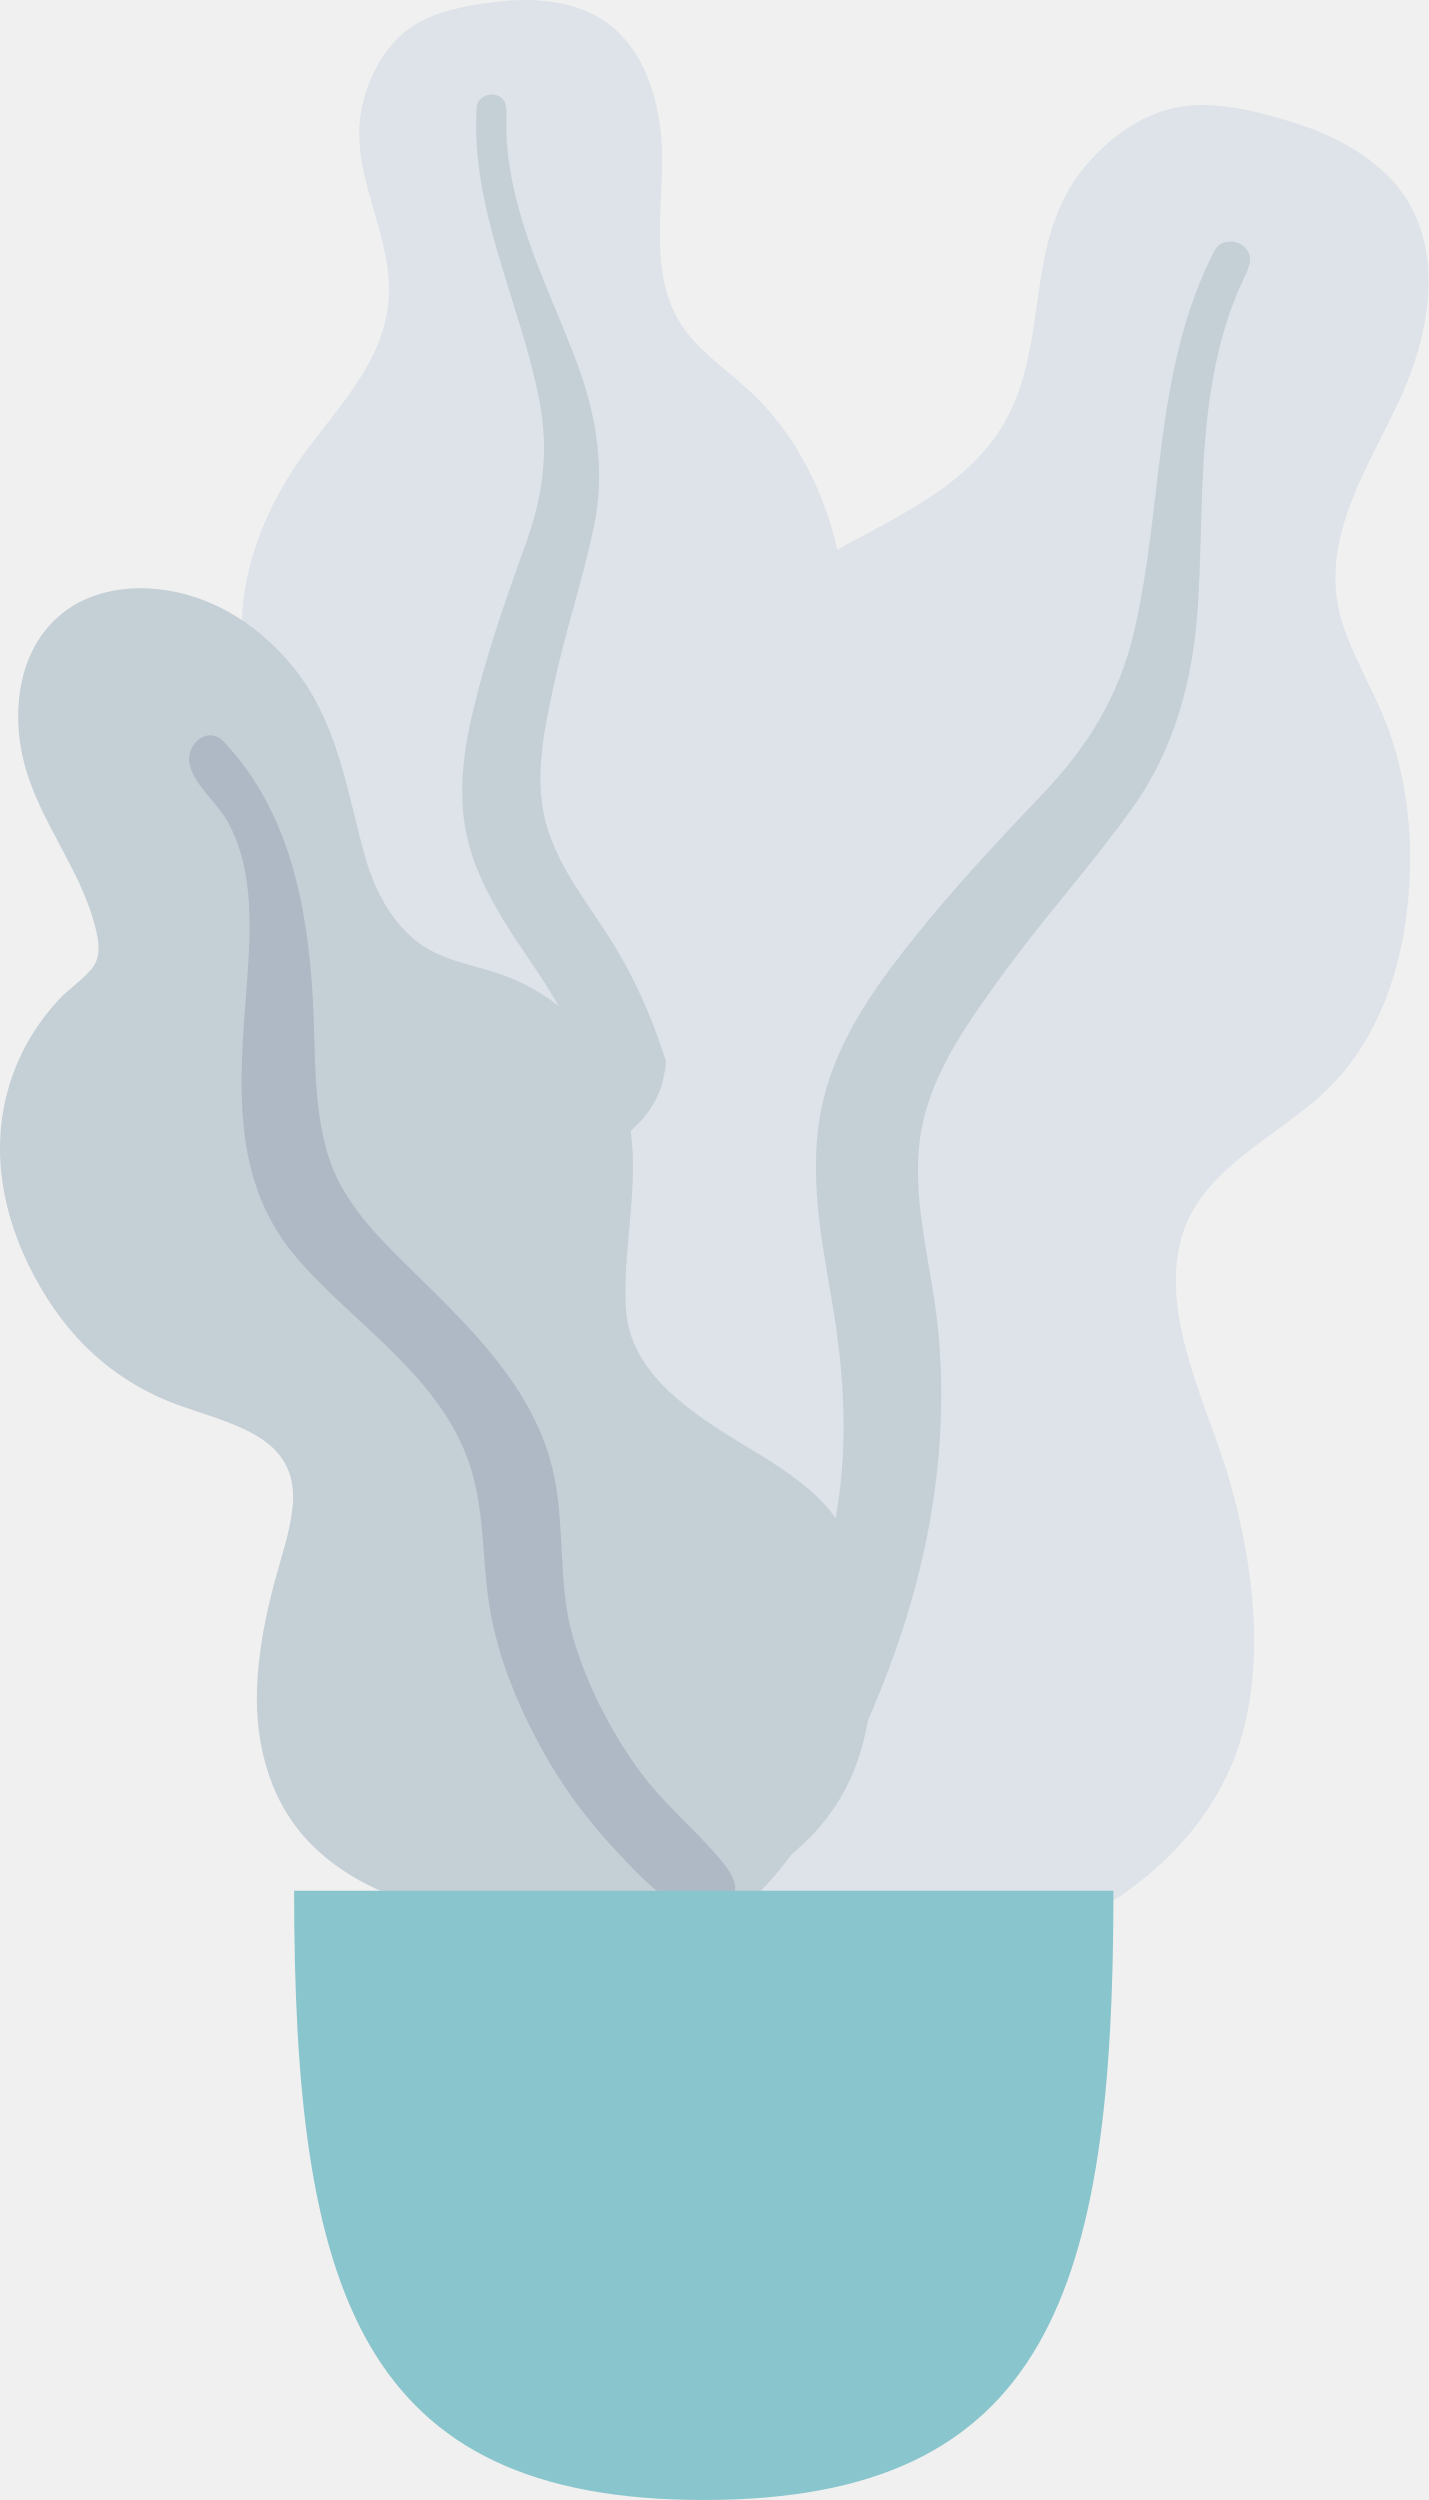
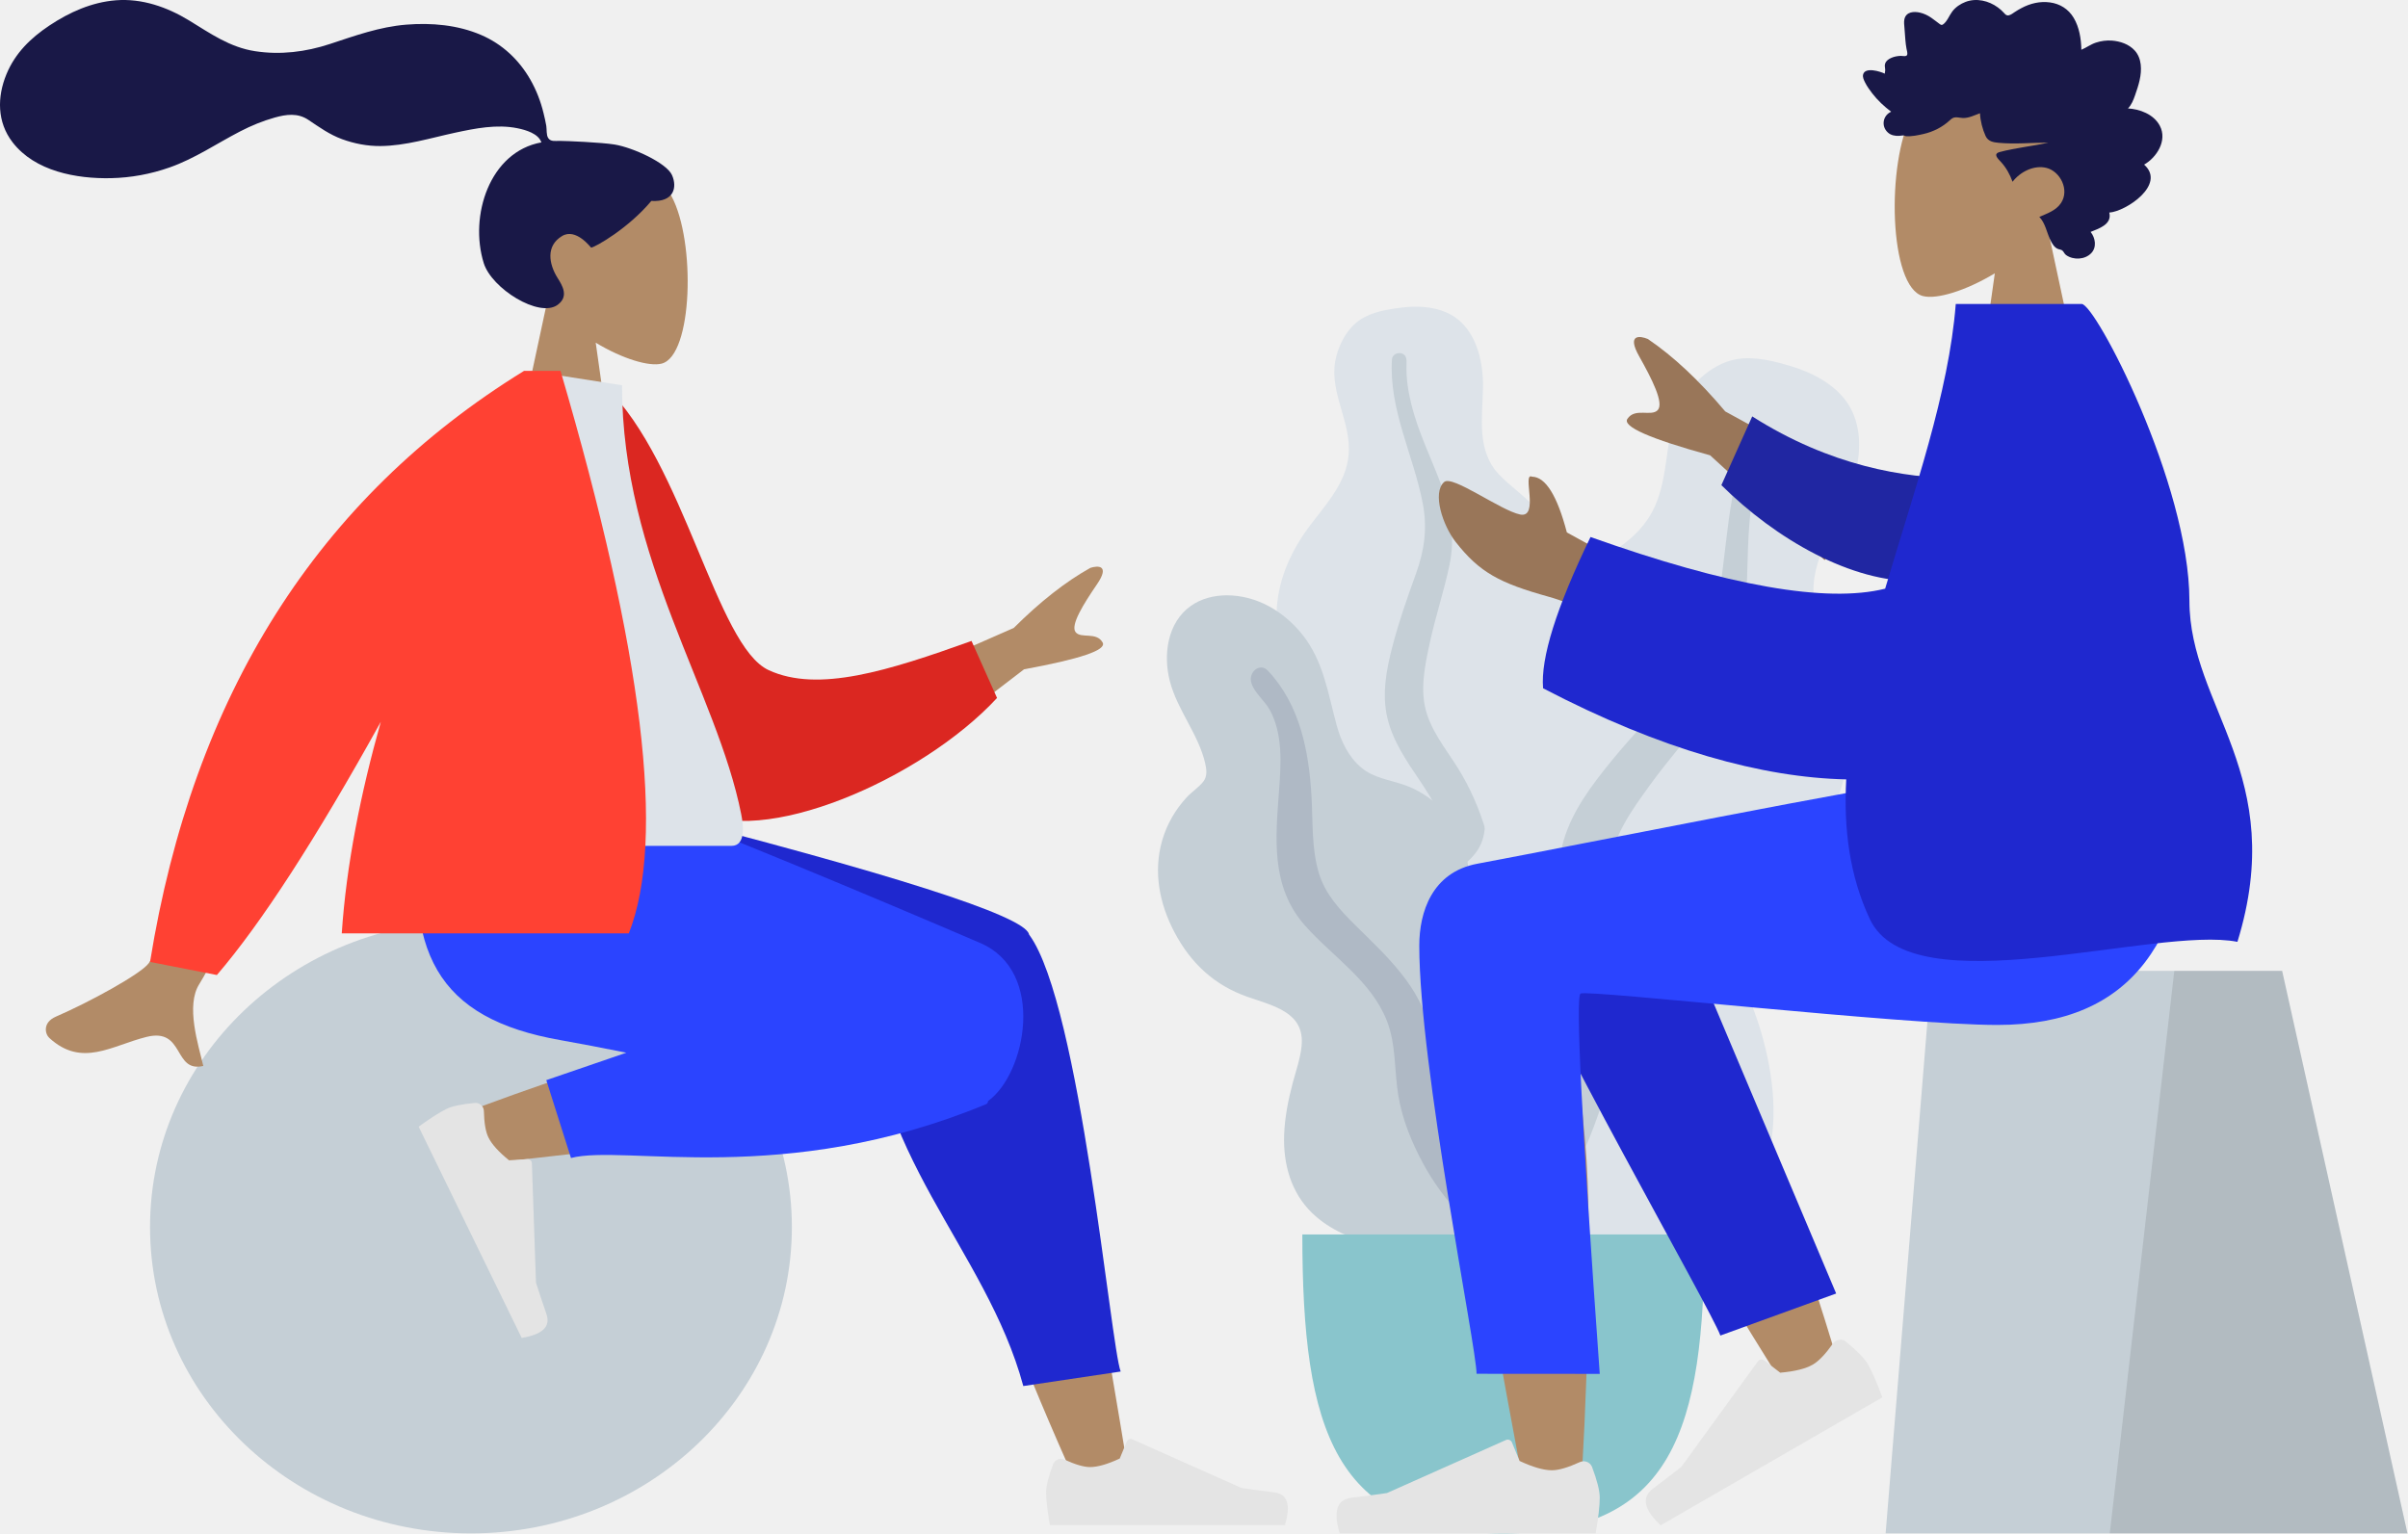
- <svg xmlns="http://www.w3.org/2000/svg" width="136" height="238" viewBox="0 0 136 238" fill="none">
-   <path fill-rule="evenodd" clip-rule="evenodd" d="M47.258 0.173C50.123 -0.177 53.18 -0.053 55.844 1.077C61.508 3.482 63.119 10.174 63.041 15.614C62.957 21.468 61.714 27.863 66.165 32.58C68.211 34.748 70.756 36.408 72.765 38.617C74.912 40.977 76.597 43.677 77.844 46.577C80.134 51.903 81.258 58.167 79.164 63.754C77.32 68.674 72.681 73.114 73.683 78.708C74.729 84.543 80.612 89.004 84.29 93.35C88.453 98.269 92.286 104.556 92.915 111.006C93.519 117.188 90.828 123.44 86.699 128.113C78.448 137.451 66.045 142.028 53.54 142C48.23 141.988 42.219 141.748 37.637 138.895C36.22 138.013 35.473 137.023 34.632 135.648C33.877 134.414 32.88 133.612 31.726 132.739C29.19 130.822 27.359 128.239 26.19 125.347C21.652 114.114 25.279 100.218 31.631 90.243C33.136 87.88 34.369 85.606 33.637 82.789C32.874 79.848 30.999 77.196 29.34 74.668C27.701 72.171 25.83 69.787 24.549 67.087C23.207 64.257 22.829 61.294 23.066 58.198C23.512 52.381 26.023 47.014 29.578 42.336C33.002 37.83 37.022 33.519 37.031 27.614C37.041 21.357 32.858 15.791 34.64 9.429C35.378 6.795 36.86 4.092 39.249 2.513C41.539 0.998 44.564 0.502 47.258 0.173Z" fill="#DDE3E9" />
-   <path fill-rule="evenodd" clip-rule="evenodd" d="M45.386 10.176C45.44 9.336 46.437 8.832 47.221 9.051C48.255 9.34 48.235 10.305 48.207 11.165C48.124 13.808 48.506 16.377 49.142 18.942C50.462 24.273 52.903 29.186 54.836 34.308C56.768 39.425 57.675 44.709 56.542 50.124C55.473 55.23 53.795 60.203 52.702 65.315C51.738 69.821 50.712 74.573 52.18 79.067C53.592 83.393 56.714 86.916 58.962 90.825C63.617 98.918 65.681 107.896 65.957 117.135C66.085 121.425 65.97 125.755 64.975 129.963C64.402 132.386 63.632 135.66 61.556 137.333C60.599 138.105 58.961 138.371 58.155 137.229C57.399 136.158 58.062 134.499 58.303 133.357C59.343 128.413 59.552 123.361 59.303 118.342C59.062 113.48 58.487 108.626 56.957 103.982C55.537 99.673 53.379 95.802 50.84 92.032C48.252 88.191 45.562 84.341 44.493 79.789C43.407 75.166 44.289 70.462 45.469 65.927C46.717 61.131 48.352 56.472 50.042 51.805C51.689 47.258 52.272 42.955 51.363 38.196C49.567 28.794 44.76 19.968 45.386 10.176Z" fill="#C5CFD6" />
-   <path fill-rule="evenodd" clip-rule="evenodd" d="M122.892 11.582C126.437 12.659 129.958 14.395 132.485 17.118C137.858 22.909 136.209 31.661 133.243 38.053C130.05 44.933 125.212 51.849 127.94 59.743C129.193 63.372 131.301 66.659 132.49 70.316C133.761 74.224 134.309 78.294 134.239 82.372C134.11 89.862 132.118 97.855 126.708 103.373C121.945 108.232 114.158 111.07 112.377 118.206C110.518 125.651 115.061 133.988 117.078 141.041C119.36 149.024 120.533 158.453 117.862 166.409C115.303 174.034 108.842 180.028 101.528 183.406C86.915 190.156 69.949 189.117 55.296 182.578C49.075 179.801 42.151 176.391 38.285 170.633C37.09 168.853 36.736 167.294 36.476 165.23C36.243 163.378 35.497 161.911 34.605 160.278C32.644 156.692 31.862 152.684 32.02 148.656C32.635 133.011 44.234 118.464 56.956 109.972C59.971 107.96 62.618 105.912 63.249 102.2C63.909 98.326 63.111 94.213 62.501 90.361C61.899 86.554 60.964 82.763 60.889 78.902C60.81 74.858 61.933 71.157 63.848 67.619C67.445 60.972 73.228 55.93 79.87 52.247C86.267 48.7 93.262 45.693 96.393 38.715C99.712 31.32 97.747 22.561 103.2 15.964C105.458 13.233 108.625 10.807 112.262 10.182C115.749 9.583 119.558 10.57 122.892 11.582Z" fill="#DDE3E9" />
-   <path fill-rule="evenodd" clip-rule="evenodd" d="M115.651 23.811C116.154 22.844 117.584 22.769 118.387 23.44C119.443 24.324 118.914 25.456 118.432 26.46C116.95 29.547 116.052 32.789 115.452 36.159C114.204 43.166 114.485 50.263 114.063 57.341C113.642 64.414 111.935 71.147 107.774 76.965C103.85 82.452 99.283 87.462 95.327 92.943C91.841 97.773 88.153 102.863 87.516 108.954C86.901 114.817 88.707 120.626 89.288 126.434C90.492 138.457 88.204 150.171 83.688 161.257C81.591 166.405 79.189 171.472 75.821 175.933C73.882 178.503 71.267 181.977 67.963 182.869C66.44 183.281 64.385 182.739 64.041 180.964C63.718 179.298 65.363 177.682 66.242 176.455C70.047 171.146 72.938 165.273 75.275 159.198C77.54 153.314 79.41 147.265 80.053 140.963C80.649 135.116 80.153 129.401 79.158 123.606C78.144 117.701 77.015 111.731 78.149 105.781C79.3 99.736 82.795 94.628 86.55 89.876C90.522 84.85 94.873 80.19 99.293 75.549C103.6 71.027 106.536 66.238 107.966 60.126C110.79 48.049 109.791 35.078 115.651 23.811Z" fill="#C5CFD6" />
-   <path fill-rule="evenodd" clip-rule="evenodd" d="M13.306 56C19.2 56 24.382 59.124 27.953 63.558C32.133 68.748 32.977 75.086 34.675 81.272C35.519 84.35 36.972 87.406 39.517 89.498C41.833 91.4 44.772 91.78 47.544 92.71C53.082 94.567 57.555 99.041 59.321 104.499C61.476 111.158 59.193 117.873 59.586 124.622C59.947 130.819 66.058 134.685 70.974 137.656C75.822 140.586 80.189 143.328 81.649 149.035C83.197 155.088 83.716 161.844 81.572 167.823C78.001 177.779 67.552 182.163 57.456 182.842C48.293 183.459 36.772 182.491 29.891 175.84C25.773 171.86 24.282 166.293 24.467 160.755C24.582 157.311 25.264 153.899 26.146 150.571C26.771 148.213 27.616 145.864 27.856 143.427C28.496 136.942 22.503 135.697 17.401 133.916C10.918 131.654 6.38 127.38 3.224 121.425C0.285 115.881 -0.948 109.658 0.814 103.554C1.714 100.437 3.346 97.61 5.559 95.205C6.533 94.146 7.907 93.263 8.786 92.151C9.607 91.112 9.428 89.766 9.145 88.55C7.837 82.931 3.762 78.278 2.305 72.668C0.989 67.605 1.767 61.304 6.395 58.038C8.395 56.627 10.862 56.016 13.306 56Z" fill="#C5CFD6" />
-   <path fill-rule="evenodd" clip-rule="evenodd" d="M21.338 70.641C27.585 77.296 29.283 86.325 29.782 95.076C30.061 99.983 29.77 105.159 31.212 109.919C32.445 113.993 35.337 117.107 38.318 120.051C44.319 125.975 51.011 131.999 52.766 140.574C53.796 145.606 53.101 150.804 54.524 155.78C55.818 160.304 58.096 164.748 60.867 168.568C63.097 171.645 66.004 174 68.443 176.867C69.187 177.743 70.253 179.031 69.946 180.267C69.587 181.714 67.743 182.172 66.435 181.945C63.386 181.415 60.819 178.503 58.825 176.386C55.91 173.291 53.432 169.962 51.419 166.227C49.183 162.08 47.383 157.679 46.614 153.026C45.816 148.199 46.213 143.168 44.391 138.535C41.324 130.74 33.886 126.14 28.508 120.064C21.808 112.494 22.807 103.072 23.493 93.759C23.87 88.641 24.245 82.862 21.659 78.189C20.672 76.406 18.471 74.743 18.047 72.716C17.658 70.858 19.78 68.981 21.338 70.641Z" fill="#AFB9C5" />
-   <path fill-rule="evenodd" clip-rule="evenodd" d="M28 180C28 218.058 34.211 238 67 238C99.789 238 106 218.058 106 180H28Z" fill="#89C5CC" />
+ <svg xmlns="http://www.w3.org/2000/svg" width="314" height="200" viewBox="0 0 314 200" fill="none">
+   <g clip-path="url(#clip0)">
+     <path fill-rule="evenodd" clip-rule="evenodd" d="M182.77 40.116C184.696 39.881 186.751 39.964 188.542 40.724C192.35 42.341 193.432 46.84 193.38 50.496C193.324 54.432 192.488 58.731 195.48 61.902C196.856 63.36 198.567 64.476 199.918 65.961C201.361 67.547 202.493 69.363 203.332 71.312C204.871 74.893 205.627 79.104 204.219 82.86C202.979 86.167 199.861 89.152 200.535 92.912C201.238 96.835 205.193 99.835 207.665 102.757C210.464 106.063 213.041 110.29 213.464 114.626C213.87 118.782 212.061 122.985 209.285 126.126C203.738 132.404 195.4 135.481 186.993 135.462C183.423 135.454 179.382 135.292 176.302 133.374C175.35 132.781 174.847 132.116 174.281 131.192C173.774 130.362 173.104 129.823 172.328 129.236C170.623 127.948 169.392 126.211 168.607 124.267C165.556 116.715 167.994 107.373 172.264 100.667C173.276 99.079 174.105 97.55 173.613 95.656C173.1 93.679 171.839 91.896 170.724 90.197C169.622 88.518 168.364 86.916 167.503 85.1C166.601 83.198 166.347 81.206 166.506 79.124C166.806 75.214 168.494 71.606 170.884 68.461C173.186 65.432 175.889 62.533 175.895 58.564C175.901 54.358 173.089 50.616 174.287 46.339C174.783 44.568 175.78 42.751 177.385 41.689C178.925 40.671 180.959 40.338 182.77 40.116Z" fill="#DDE3E9" />
+     <path fill-rule="evenodd" clip-rule="evenodd" d="M181.511 46.841C181.548 46.276 182.218 45.937 182.745 46.085C183.44 46.279 183.426 46.928 183.408 47.506C183.352 49.283 183.609 51.01 184.036 52.734C184.924 56.318 186.565 59.621 187.864 63.064C189.163 66.504 189.773 70.056 189.011 73.697C188.293 77.129 187.164 80.473 186.429 83.909C185.781 86.938 185.092 90.133 186.079 93.154C187.028 96.062 189.127 98.431 190.638 101.059C193.767 106.499 195.155 112.535 195.341 118.746C195.427 121.63 195.349 124.541 194.68 127.37C194.295 128.999 193.778 131.2 192.382 132.324C191.738 132.843 190.637 133.022 190.096 132.254C189.587 131.534 190.033 130.419 190.195 129.651C190.894 126.328 191.035 122.932 190.867 119.557C190.705 116.288 190.319 113.025 189.29 109.904C188.335 107.007 186.885 104.405 185.178 101.87C183.438 99.288 181.63 96.7 180.911 93.64C180.181 90.532 180.774 87.369 181.567 84.321C182.406 81.096 183.505 77.964 184.641 74.827C185.748 71.77 186.141 68.877 185.53 65.678C184.322 59.357 181.09 53.424 181.511 46.841Z" fill="#C5CFD6" />
+     <path fill-rule="evenodd" clip-rule="evenodd" d="M233.617 47.786C236 48.51 238.367 49.677 240.065 51.508C243.678 55.401 242.569 61.285 240.575 65.582C238.429 70.207 235.176 74.856 237.01 80.163C237.853 82.603 239.27 84.813 240.069 87.271C240.923 89.898 241.292 92.634 241.245 95.376C241.158 100.412 239.818 105.785 236.182 109.494C232.98 112.761 227.745 114.668 226.547 119.466C225.298 124.471 228.352 130.076 229.708 134.818C231.242 140.184 232.03 146.523 230.235 151.871C228.514 156.997 224.171 161.027 219.254 163.298C209.43 167.836 198.024 167.137 188.174 162.741C183.991 160.875 179.337 158.582 176.738 154.711C175.934 153.514 175.697 152.466 175.522 151.078C175.365 149.834 174.864 148.847 174.264 147.75C172.946 145.339 172.42 142.645 172.526 139.937C172.939 129.419 180.737 119.639 189.29 113.93C191.317 112.578 193.096 111.201 193.521 108.706C193.964 106.101 193.427 103.337 193.018 100.747C192.613 98.188 191.984 95.639 191.934 93.043C191.881 90.325 192.636 87.837 193.923 85.458C196.341 80.989 200.229 77.6 204.694 75.124C208.995 72.739 213.697 70.718 215.802 66.027C218.033 61.055 216.712 55.167 220.378 50.732C221.896 48.896 224.025 47.266 226.47 46.845C228.814 46.442 231.375 47.106 233.617 47.786Z" fill="#DDE3E9" />
+     <path fill-rule="evenodd" clip-rule="evenodd" d="M228.749 56.008C229.087 55.357 230.048 55.307 230.588 55.758C231.298 56.352 230.943 57.114 230.618 57.789C229.622 59.864 229.018 62.043 228.615 64.309C227.776 69.019 227.964 73.79 227.681 78.549C227.398 83.304 226.25 87.83 223.453 91.742C220.816 95.43 217.745 98.798 215.086 102.483C212.742 105.73 210.263 109.151 209.834 113.247C209.421 117.188 210.635 121.093 211.026 124.998C211.835 133.08 210.297 140.955 207.261 148.408C205.851 151.869 204.236 155.275 201.972 158.275C200.669 160.002 198.911 162.337 196.69 162.937C195.666 163.214 194.285 162.85 194.053 161.656C193.836 160.537 194.942 159.45 195.532 158.625C198.091 155.056 200.034 151.108 201.605 147.024C203.128 143.068 204.385 139.001 204.817 134.765C205.218 130.834 204.885 126.993 204.216 123.097C203.534 119.126 202.775 115.114 203.537 111.113C204.311 107.05 206.661 103.616 209.185 100.421C211.855 97.042 214.78 93.909 217.752 90.79C220.647 87.75 222.621 84.53 223.582 80.421C225.481 72.302 224.809 63.582 228.749 56.008Z" fill="#C5CFD6" />
+     <path fill-rule="evenodd" clip-rule="evenodd" d="M159.945 77.647C163.908 77.647 167.391 79.747 169.792 82.728C172.602 86.217 173.17 90.478 174.311 94.636C174.878 96.706 175.855 98.76 177.566 100.166C179.123 101.445 181.099 101.701 182.962 102.326C186.685 103.574 189.692 106.582 190.88 110.252C192.328 114.728 190.794 119.242 191.058 123.779C191.301 127.945 195.408 130.544 198.713 132.542C201.972 134.511 204.908 136.355 205.89 140.191C206.931 144.26 207.28 148.802 205.838 152.822C203.438 159.515 196.413 162.462 189.626 162.919C183.466 163.334 175.721 162.683 171.095 158.211C168.326 155.536 167.324 151.793 167.448 148.07C167.526 145.755 167.984 143.461 168.577 141.224C168.997 139.639 169.565 138.06 169.727 136.421C170.157 132.062 166.128 131.224 162.698 130.028C158.34 128.506 155.289 125.633 153.167 121.63C151.192 117.903 150.363 113.72 151.547 109.616C152.152 107.521 153.249 105.62 154.737 104.003C155.392 103.291 156.315 102.698 156.907 101.95C157.458 101.252 157.338 100.347 157.148 99.529C156.269 95.752 153.529 92.624 152.549 88.853C151.665 85.449 152.188 81.213 155.299 79.017C156.644 78.068 158.302 77.657 159.945 77.647Z" fill="#C5CFD6" />
+     <path fill-rule="evenodd" clip-rule="evenodd" d="M165.344 87.49C169.544 91.963 170.686 98.033 171.021 103.916C171.209 107.215 171.013 110.695 171.982 113.895C172.812 116.634 174.756 118.727 176.76 120.706C180.794 124.689 185.293 128.738 186.473 134.503C187.165 137.886 186.698 141.38 187.654 144.726C188.524 147.767 190.056 150.755 191.918 153.323C193.418 155.391 195.372 156.974 197.012 158.902C197.512 159.49 198.229 160.357 198.022 161.187C197.78 162.16 196.541 162.468 195.662 162.315C193.612 161.959 191.886 160.002 190.546 158.579C188.586 156.498 186.921 154.26 185.567 151.749C184.064 148.961 182.854 146.002 182.337 142.874C181.8 139.629 182.067 136.247 180.842 133.132C178.781 127.892 173.78 124.8 170.165 120.715C165.66 115.626 166.332 109.291 166.794 103.031C167.047 99.591 167.299 95.705 165.561 92.564C164.897 91.365 163.417 90.247 163.132 88.884C162.871 87.635 164.297 86.374 165.344 87.49Z" fill="#AFB9C5" />
+     <path fill-rule="evenodd" clip-rule="evenodd" d="M169.823 161.008C169.823 186.594 173.999 200 196.042 200C218.085 200 222.26 186.594 222.26 161.008H169.823Z" fill="#89C5CC" />
+   </g>
+   <path fill-rule="evenodd" clip-rule="evenodd" d="M71.337 39.397C68.833 36.457 67.138 32.855 67.421 28.818C68.237 17.188 84.427 19.746 87.577 25.616C90.726 31.487 90.352 46.377 86.282 47.426C84.658 47.844 81.2 46.819 77.681 44.698L79.89 60.326H66.847L71.337 39.397Z" fill="#B28B67" />
+   <path fill-rule="evenodd" clip-rule="evenodd" d="M80.143 18.851C78.424 18.569 73.796 18.375 72.942 18.375C72.396 18.375 71.805 18.5 71.482 17.999C71.218 17.589 71.314 16.895 71.236 16.419C71.144 15.866 71.013 15.32 70.882 14.776C70.507 13.226 69.94 11.753 69.147 10.369C67.659 7.773 65.479 5.739 62.726 4.556C59.687 3.249 56.248 2.95 52.978 3.215C49.48 3.499 46.313 4.654 43.01 5.74C39.862 6.776 36.565 7.184 33.273 6.678C29.956 6.168 27.449 4.371 24.651 2.664C21.787 0.917 18.514 -0.225 15.128 0.037C11.967 0.283 9.054 1.588 6.44 3.331C3.995 4.962 1.977 6.925 0.838 9.687C-0.387 12.658 -0.386 15.919 1.629 18.545C4.55 22.351 9.973 23.336 14.484 23.238C17.094 23.181 19.657 22.705 22.12 21.838C25.406 20.683 28.245 18.724 31.319 17.135C32.761 16.389 34.252 15.777 35.816 15.335C37.332 14.907 38.826 14.711 40.199 15.627C41.652 16.596 42.953 17.548 44.615 18.155C46.209 18.737 47.898 19.062 49.597 19.049C52.901 19.024 56.159 17.994 59.369 17.304C61.986 16.742 64.787 16.182 67.455 16.722C68.568 16.948 70.195 17.414 70.597 18.571C63.828 19.797 61.17 28.169 63.078 34.314C64.108 37.63 70.299 41.508 72.706 39.764C74.231 38.659 73.305 37.209 72.706 36.252C71.558 34.418 71.166 32.063 73.289 30.787C75.12 29.686 77.046 32.3 77.082 32.297C77.585 32.258 81.935 29.798 84.931 26.209C87.888 26.384 88.336 24.435 87.63 22.841C86.924 21.247 82.519 19.24 80.143 18.851Z" fill="#191847" />
+   <path d="M61.412 200C84.524 200 103.26 182.115 103.26 160.054C103.26 137.993 84.524 120.108 61.412 120.108C38.3 120.108 19.564 137.993 19.564 160.054C19.564 182.115 38.3 200 61.412 200Z" fill="#C5CFD6" />
+   <path fill-rule="evenodd" clip-rule="evenodd" d="M140.493 193.836C133.529 178.424 128.493 165.004 126.472 157.923C123.011 145.8 120.378 135.132 119.712 131.148C118.125 121.647 131.92 121.094 133.743 125.816C136.503 132.962 141.321 156.441 147.11 191.906L140.493 193.836ZM59.721 145.469C66.11 142.943 88.483 135.04 99.274 132.805C102.375 132.162 105.381 131.565 108.206 131.026C116.605 129.422 120.956 144.574 112.867 145.738C92.722 148.638 64.163 151.632 61.719 151.968C58.294 152.439 55.705 147.056 59.721 145.469Z" fill="#B28B67" />
+   <path fill-rule="evenodd" clip-rule="evenodd" d="M113.362 126.857L78.804 109.265V105.435H82.914C116.347 113.954 133.431 119.414 134.167 121.814C134.175 121.84 134.182 121.866 134.189 121.892C134.206 121.914 134.222 121.936 134.238 121.959C140.864 131.071 144.832 175.558 146.135 178.889L133.438 180.783C128.581 162.774 113.043 150.227 113.456 128.657C113.344 128.025 113.316 127.425 113.362 126.857Z" fill="#1F28CF" />
+   <path fill-rule="evenodd" clip-rule="evenodd" d="M81.674 137.305C78.512 136.672 75.601 136.107 73.109 135.67C57.015 132.847 52.322 124.232 55.096 105.435H84.75C89.594 106.827 114.767 117.383 127.828 122.998C136.473 126.714 133.748 140.111 128.852 143.598C128.826 143.812 128.738 143.957 128.581 144.022C102.247 154.936 81.415 149.21 74.455 151.039L71.236 140.885L81.674 137.305Z" fill="#2B44FF" />
+   <path fill-rule="evenodd" clip-rule="evenodd" d="M61.907 143.855C60.181 144.02 58.956 144.279 58.232 144.633C57.351 145.062 56.137 145.836 54.591 146.954C55.089 147.975 59.568 157.159 68.028 174.504C70.744 174.066 71.82 173.029 71.257 171.395C70.693 169.76 70.239 168.396 69.893 167.301L69.356 151.712C69.346 151.412 69.094 151.177 68.794 151.187C68.789 151.187 68.784 151.188 68.779 151.188L66.381 151.339C65.018 150.236 64.119 149.238 63.684 148.345C63.33 147.62 63.134 146.475 63.097 144.911L63.097 144.911C63.082 144.311 62.584 143.836 61.984 143.851C61.958 143.851 61.932 143.853 61.907 143.855Z" fill="#E4E4E4" />
+   <path fill-rule="evenodd" clip-rule="evenodd" d="M137.325 190.98C136.717 192.603 136.413 193.817 136.413 194.623C136.413 195.603 136.576 197.033 136.902 198.913C138.039 198.913 148.257 198.913 167.555 198.913C168.352 196.28 167.892 194.858 166.176 194.648C164.46 194.438 163.034 194.249 161.899 194.079L147.652 187.728C147.378 187.606 147.056 187.729 146.934 188.003C146.932 188.008 146.93 188.012 146.928 188.017L146.012 190.239C144.423 190.98 143.132 191.351 142.139 191.351C141.332 191.351 140.217 191.025 138.795 190.373L138.795 190.373C138.25 190.123 137.605 190.362 137.354 190.908C137.344 190.931 137.334 190.955 137.325 190.98Z" fill="#E4E4E4" />
+   <path fill-rule="evenodd" clip-rule="evenodd" d="M112.5 90.552L132.192 81.903C135.642 78.466 138.973 75.853 142.186 74.065C143.146 73.76 144.788 73.667 143.036 76.225C141.285 78.782 139.559 81.551 140.258 82.448C140.958 83.344 142.985 82.355 143.786 83.812C144.319 84.784 140.903 85.946 133.536 87.299L118.788 98.607L112.5 90.552ZM32.885 92.934L44.021 95.144C32.822 116.016 26.815 127.078 26.003 128.331C24.174 131.148 25.88 136.313 26.51 139.032C22.556 139.953 24.116 134.002 19.112 135.244C14.546 136.378 10.673 139.289 6.415 135.363C5.891 134.881 5.508 133.372 7.293 132.599C11.74 130.671 18.311 127.062 19.376 125.661C20.829 123.75 25.332 112.841 32.885 92.934Z" fill="#B28B67" />
+   <path fill-rule="evenodd" clip-rule="evenodd" d="M74.291 51.267L78.99 50.461C89.226 60.39 93.403 84.246 100.225 87.403C106.674 90.388 115.817 87.5 126.685 83.599L130.013 91.035C120.139 101.717 99.103 110.742 90.576 105.59C76.944 97.353 73.797 67.931 74.291 51.267Z" fill="#DB2721" />
+   <path fill-rule="evenodd" clip-rule="evenodd" d="M53.805 110.326C72.648 110.326 86.509 110.326 95.387 110.326C97.287 110.326 96.929 107.582 96.654 106.197C93.484 90.219 81.11 72.995 81.11 50.25L69.115 48.369C59.195 64.325 55.764 83.969 53.805 110.326Z" fill="#DDE3E9" />
+   <path fill-rule="evenodd" clip-rule="evenodd" d="M49.657 94.148C41.18 109.438 34.055 120.447 28.281 127.173L19.565 125.466C25.18 90.647 41.438 64.948 68.341 48.369H70.506L73.091 48.369C83.858 85.074 86.827 109.53 81.996 121.739H44.565C45.158 112.806 47.056 103.359 49.657 94.148H49.657Z" fill="#FF4133" />
+   <path fill-rule="evenodd" clip-rule="evenodd" d="M267.03 29.876C269.756 26.676 271.602 22.753 271.293 18.359C270.405 5.696 252.777 8.481 249.348 14.873C245.92 21.264 246.327 37.475 250.759 38.618C252.526 39.073 256.291 37.957 260.122 35.648L257.717 52.663H271.918L267.03 29.876Z" fill="#B28B67" />
+   <path fill-rule="evenodd" clip-rule="evenodd" d="M277.484 14.143C277.943 13.688 278.193 13.04 278.41 12.424C278.634 11.784 278.853 11.137 279.002 10.471C279.3 9.14 279.303 7.61 278.354 6.576C277.592 5.747 276.45 5.376 275.395 5.295C274.693 5.241 273.971 5.339 273.298 5.561C272.63 5.78 272.054 6.218 271.406 6.49C271.381 5.056 271.136 3.555 270.408 2.33C269.708 1.152 268.591 0.491 267.32 0.316C266.015 0.136 264.727 0.442 263.559 1.073C263.266 1.232 262.976 1.397 262.699 1.585C262.467 1.742 262.226 1.931 261.953 1.995C261.649 2.066 261.499 1.891 261.302 1.669C261.07 1.41 260.809 1.181 260.533 0.978C259.314 0.081 257.713 -0.287 256.3 0.25C255.648 0.498 255.015 0.918 254.573 1.498C254.179 2.014 253.899 2.834 253.355 3.194C253.124 3.347 252.961 3.144 252.751 2.995C252.436 2.77 252.135 2.522 251.816 2.303C251.367 1.996 250.882 1.766 250.362 1.646C249.601 1.47 248.549 1.511 248.331 2.508C248.25 2.882 248.312 3.283 248.339 3.66C248.375 4.178 248.413 4.696 248.458 5.213C248.492 5.606 248.535 5.985 248.609 6.371C248.649 6.577 248.772 6.96 248.684 7.166C248.574 7.423 248.065 7.277 247.848 7.286C247.419 7.304 246.988 7.379 246.591 7.562C246.284 7.704 245.961 7.913 245.831 8.266C245.751 8.482 245.772 8.705 245.81 8.928C245.855 9.195 245.803 9.337 245.77 9.606C245.193 9.323 243.196 8.692 242.945 9.725C242.861 10.069 243.052 10.457 243.197 10.747C243.452 11.256 243.786 11.721 244.128 12.165C244.841 13.09 245.692 13.887 246.607 14.57C245.534 15.047 245.254 16.453 246.183 17.291C246.593 17.661 247.144 17.744 247.662 17.72C247.851 17.711 248.124 17.639 248.273 17.672C248.353 17.689 248.439 17.757 248.55 17.765C249.28 17.815 250.104 17.639 250.818 17.477C252.089 17.188 253.293 16.586 254.276 15.668C254.528 15.433 254.736 15.298 255.076 15.301C255.373 15.304 255.665 15.386 255.962 15.393C256.748 15.413 257.457 15.029 258.187 14.773C258.232 15.759 258.513 16.846 258.916 17.733C259.245 18.456 259.932 18.562 260.607 18.625C262.766 18.828 264.933 18.602 267.094 18.605C265.002 19.078 262.84 19.273 260.766 19.829C259.828 20.081 260.544 20.712 260.945 21.15C261.605 21.872 262.096 22.765 262.436 23.707C263.46 22.372 265.269 21.493 266.872 21.903C268.643 22.356 269.89 24.751 268.758 26.473C268.1 27.473 266.913 27.859 265.925 28.288C266.696 29.089 266.882 30.273 267.346 31.27C267.575 31.762 267.896 32.317 268.408 32.489C268.597 32.552 268.819 32.558 268.968 32.712C269.153 32.903 269.197 33.117 269.433 33.281C270.376 33.936 271.849 33.886 272.684 33.03C273.44 32.257 273.244 31.033 272.612 30.248C273.617 29.83 275.447 29.291 275.048 27.726C277.225 27.581 282.51 24.051 279.589 21.471C281.192 20.565 282.665 18.35 281.635 16.398C280.842 14.895 278.998 14.223 277.484 14.143Z" fill="#191847" />
+   <path fill-rule="evenodd" clip-rule="evenodd" d="M297.586 126.627H251.873L245.883 200H313.931L297.586 126.627Z" fill="#C5CFD6" />
+   <path fill-rule="evenodd" clip-rule="evenodd" d="M297.586 126.627H283.527L275.112 200H313.931L297.586 126.627Z" fill="black" fill-opacity="0.1" />
+   <path fill-rule="evenodd" clip-rule="evenodd" d="M199.758 114.057C194.884 111.131 186.707 114.891 186.712 119.076C186.729 131.6 198.158 190.622 198.755 194.353C199.352 198.085 205.744 199.07 206.116 194.366C206.708 186.88 207.809 160.967 206.708 148.972C206.253 144.021 205.764 139.306 205.282 135.1C211.279 145.93 220.554 161.436 233.107 181.618L239.921 178.505C234.57 160.874 230.182 148.427 226.758 141.164C220.894 128.728 215.396 118.078 213.082 114.327C209.442 108.426 203.106 110.485 199.758 114.057Z" fill="#B28B67" />
+   <path fill-rule="evenodd" clip-rule="evenodd" d="M239.434 168.713L216.045 113.306C210.442 104.293 194.732 115.14 196.643 120.368C200.981 132.236 223.044 170.659 224.336 174.195L239.434 168.713Z" fill="#1F28CF" />
+   <path fill-rule="evenodd" clip-rule="evenodd" d="M240.733 175.011C242.19 176.21 243.138 177.19 243.577 177.95C244.11 178.874 244.735 180.311 245.45 182.262C244.378 182.88 234.744 188.443 216.548 198.948C214.363 196.899 214.023 195.308 215.527 194.176C217.031 193.044 218.272 192.089 219.25 191.311L229.226 177.567C229.418 177.302 229.788 177.243 230.052 177.435C230.057 177.439 230.061 177.442 230.066 177.445L232.139 179.042C234.04 178.876 235.459 178.522 236.396 177.981C237.157 177.542 238.03 176.628 239.016 175.239L239.016 175.239C239.394 174.706 240.133 174.581 240.666 174.959C240.689 174.976 240.712 174.993 240.733 175.011Z" fill="#E4E4E4" />
+   <path fill-rule="evenodd" clip-rule="evenodd" d="M207.612 191.363C208.274 193.13 208.605 194.452 208.605 195.329C208.605 196.396 208.428 197.953 208.072 200.001C206.834 200.001 195.71 200.001 174.698 200.001C173.831 197.133 174.332 195.586 176.2 195.357C178.069 195.128 179.621 194.922 180.857 194.738L196.369 187.822C196.667 187.689 197.017 187.823 197.15 188.122C197.152 188.127 197.155 188.132 197.157 188.137L198.154 190.556C199.884 191.363 201.289 191.767 202.371 191.767C203.249 191.767 204.463 191.412 206.011 190.702L206.011 190.702C206.605 190.43 207.308 190.691 207.58 191.285C207.592 191.31 207.603 191.336 207.612 191.363Z" fill="#E4E4E4" />
+   <path fill-rule="evenodd" clip-rule="evenodd" d="M185.073 123.333C185.073 139.053 192.538 175.722 192.543 179.184L208.605 179.196C206.254 146.477 205.421 129.941 206.105 129.588C207.13 129.06 248.146 133.684 260.448 133.684C278.187 133.684 285.525 122.497 286.12 101.775H250.98C243.826 102.541 206.506 110.068 192.646 112.656C186.712 113.764 185.073 119.003 185.073 123.333Z" fill="#2B44FF" />
+   <path fill-rule="evenodd" clip-rule="evenodd" d="M245.506 64.911L224.968 53.662C221.552 49.606 218.187 46.456 214.872 44.212C213.859 43.79 212.088 43.534 213.745 46.474C215.401 49.414 217.011 52.581 216.167 53.487C215.323 54.393 213.219 53.127 212.212 54.632C211.541 55.636 215.136 57.221 222.998 59.387L237.921 73.051L245.506 64.911ZM213.339 74.402L204.318 69.446C203.052 64.629 201.538 62.206 199.778 62.175C198.426 61.546 200.781 67.632 198.217 67.105C195.653 66.577 189.396 61.923 188.318 62.868C186.722 64.266 188.145 68.558 189.821 70.694C192.953 74.684 195.546 76.049 201.955 77.836C205.307 78.771 208.93 80.644 212.825 83.455L213.339 74.402Z" fill="#997659" />
+   <path fill-rule="evenodd" clip-rule="evenodd" d="M255.508 62.405C248.314 62.329 238.721 60.81 228.486 54.312L224.466 63.277C231.526 70.284 241.454 76.041 250.134 75.797C256.975 75.605 260.471 67.331 255.508 62.405Z" fill="#2026A2" />
+   <path fill-rule="evenodd" clip-rule="evenodd" d="M245.822 76.781C238.185 78.686 225.378 76.44 207.401 70.043C202.942 79.268 200.881 85.844 201.217 89.773C216.639 97.829 229.856 101.42 240.746 101.657C240.4 108.119 241.186 114.267 243.828 119.885C249.26 131.434 281.064 120.738 291.758 122.843C298.454 101.095 285.506 92.257 285.496 78.341C285.484 63.101 273.248 39.645 271.448 39.645H255.029C254.124 51.283 249.564 64.11 245.822 76.781Z" fill="#1F28CF" />
+   <defs>
+     <clipPath id="clip0">
+       <rect width="91.428" height="160" fill="white" transform="translate(151 40)" />
+     </clipPath>
+   </defs>
</svg>
